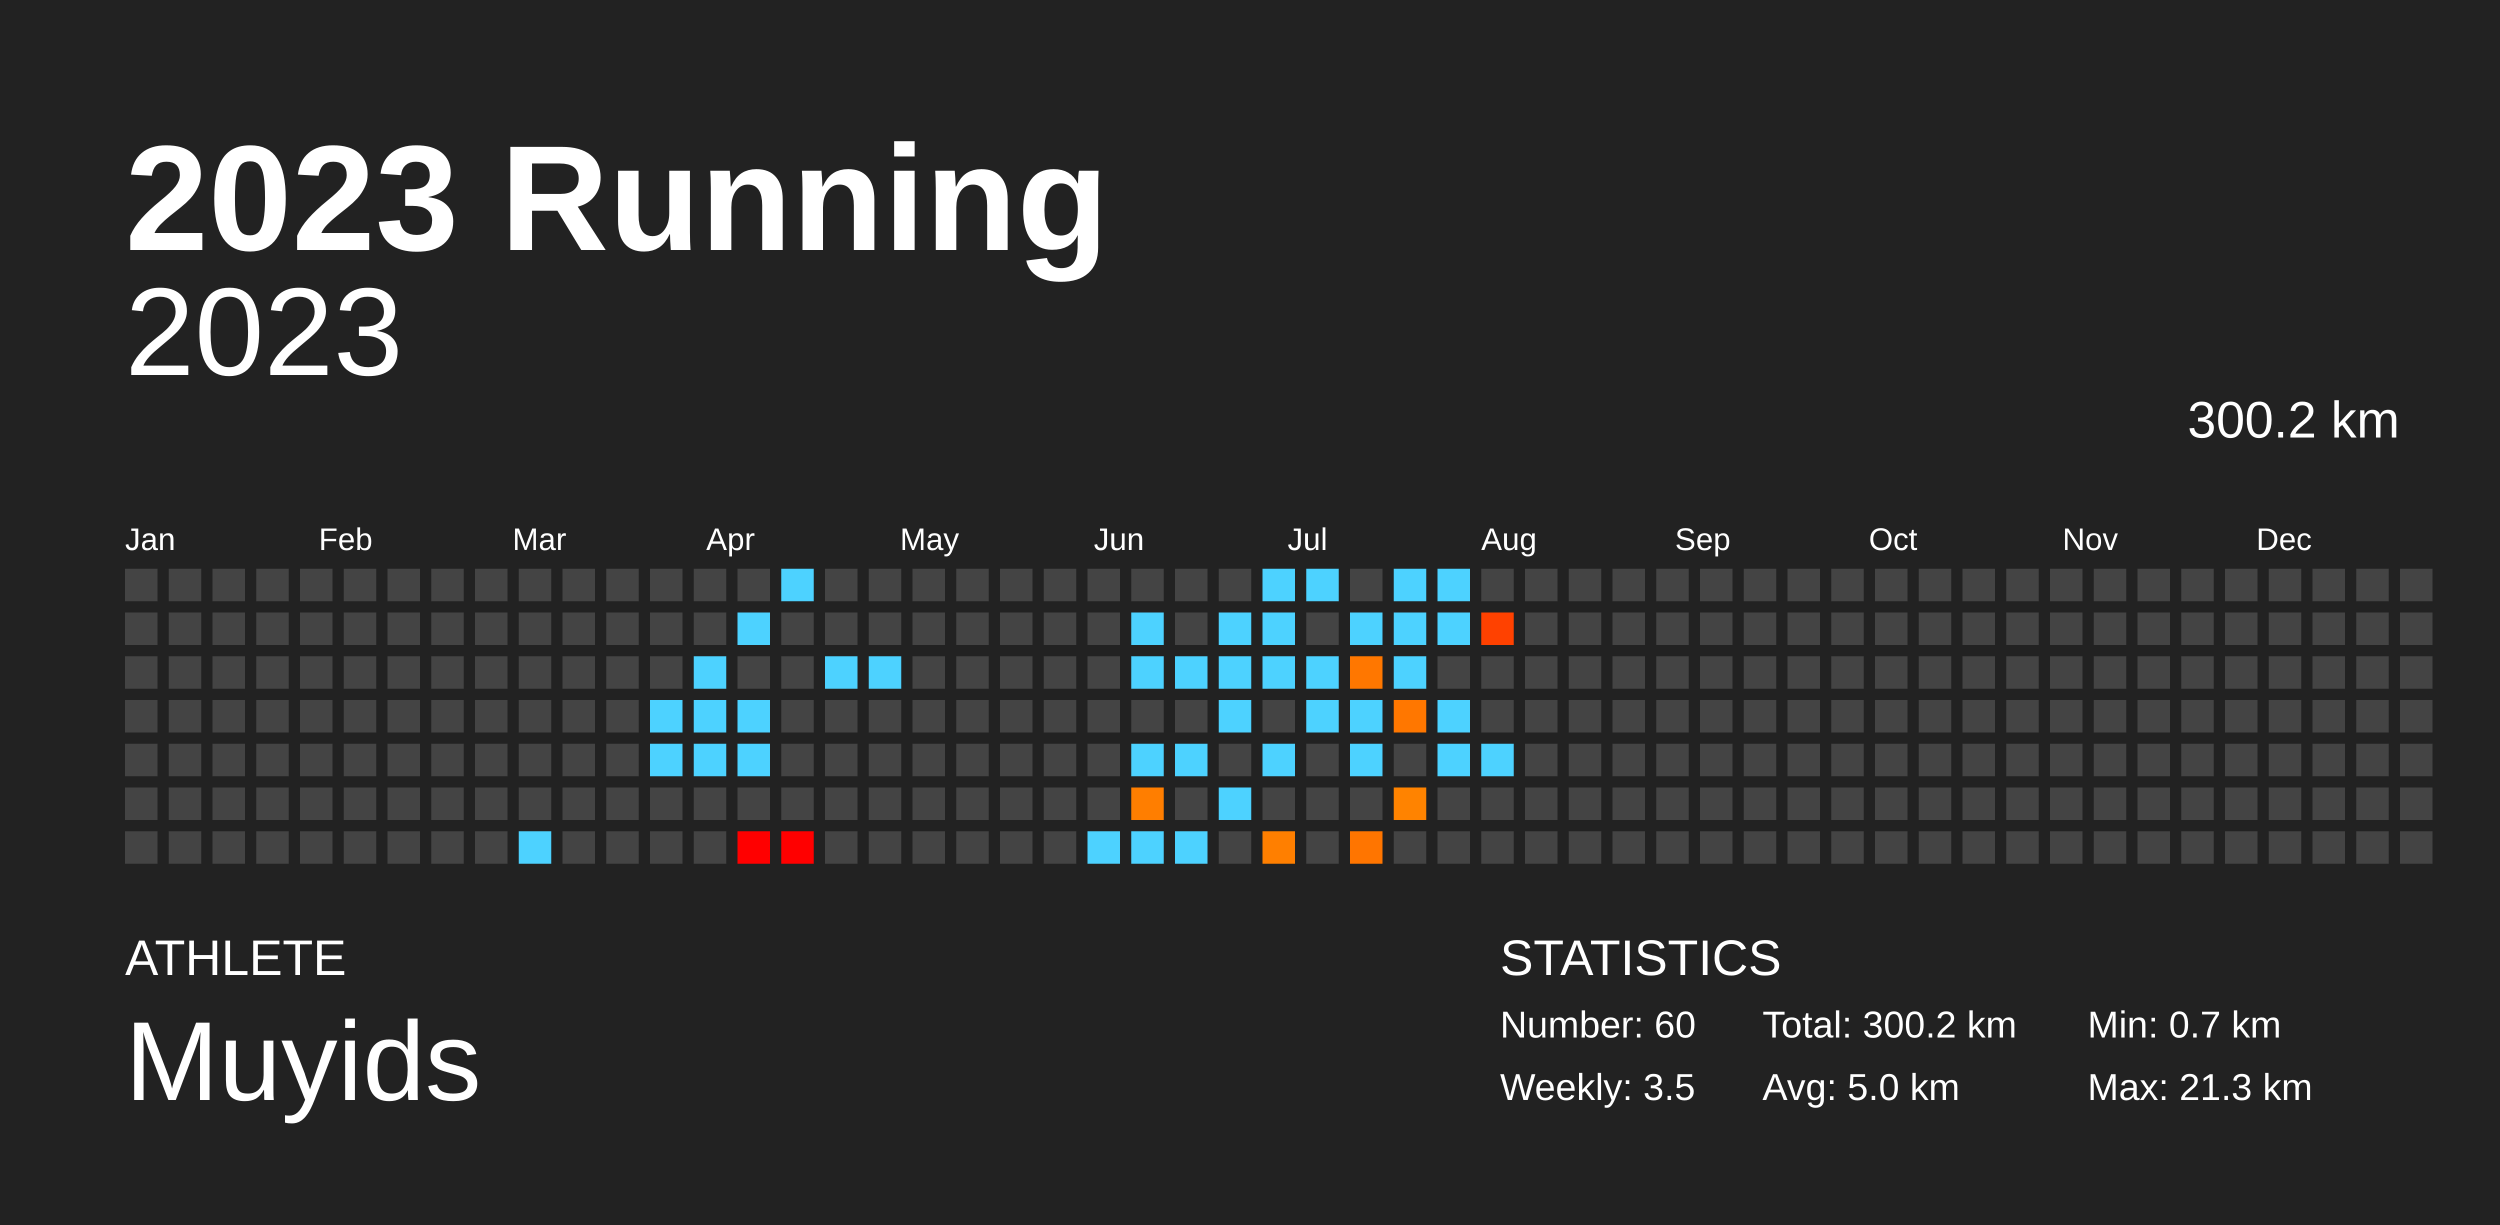
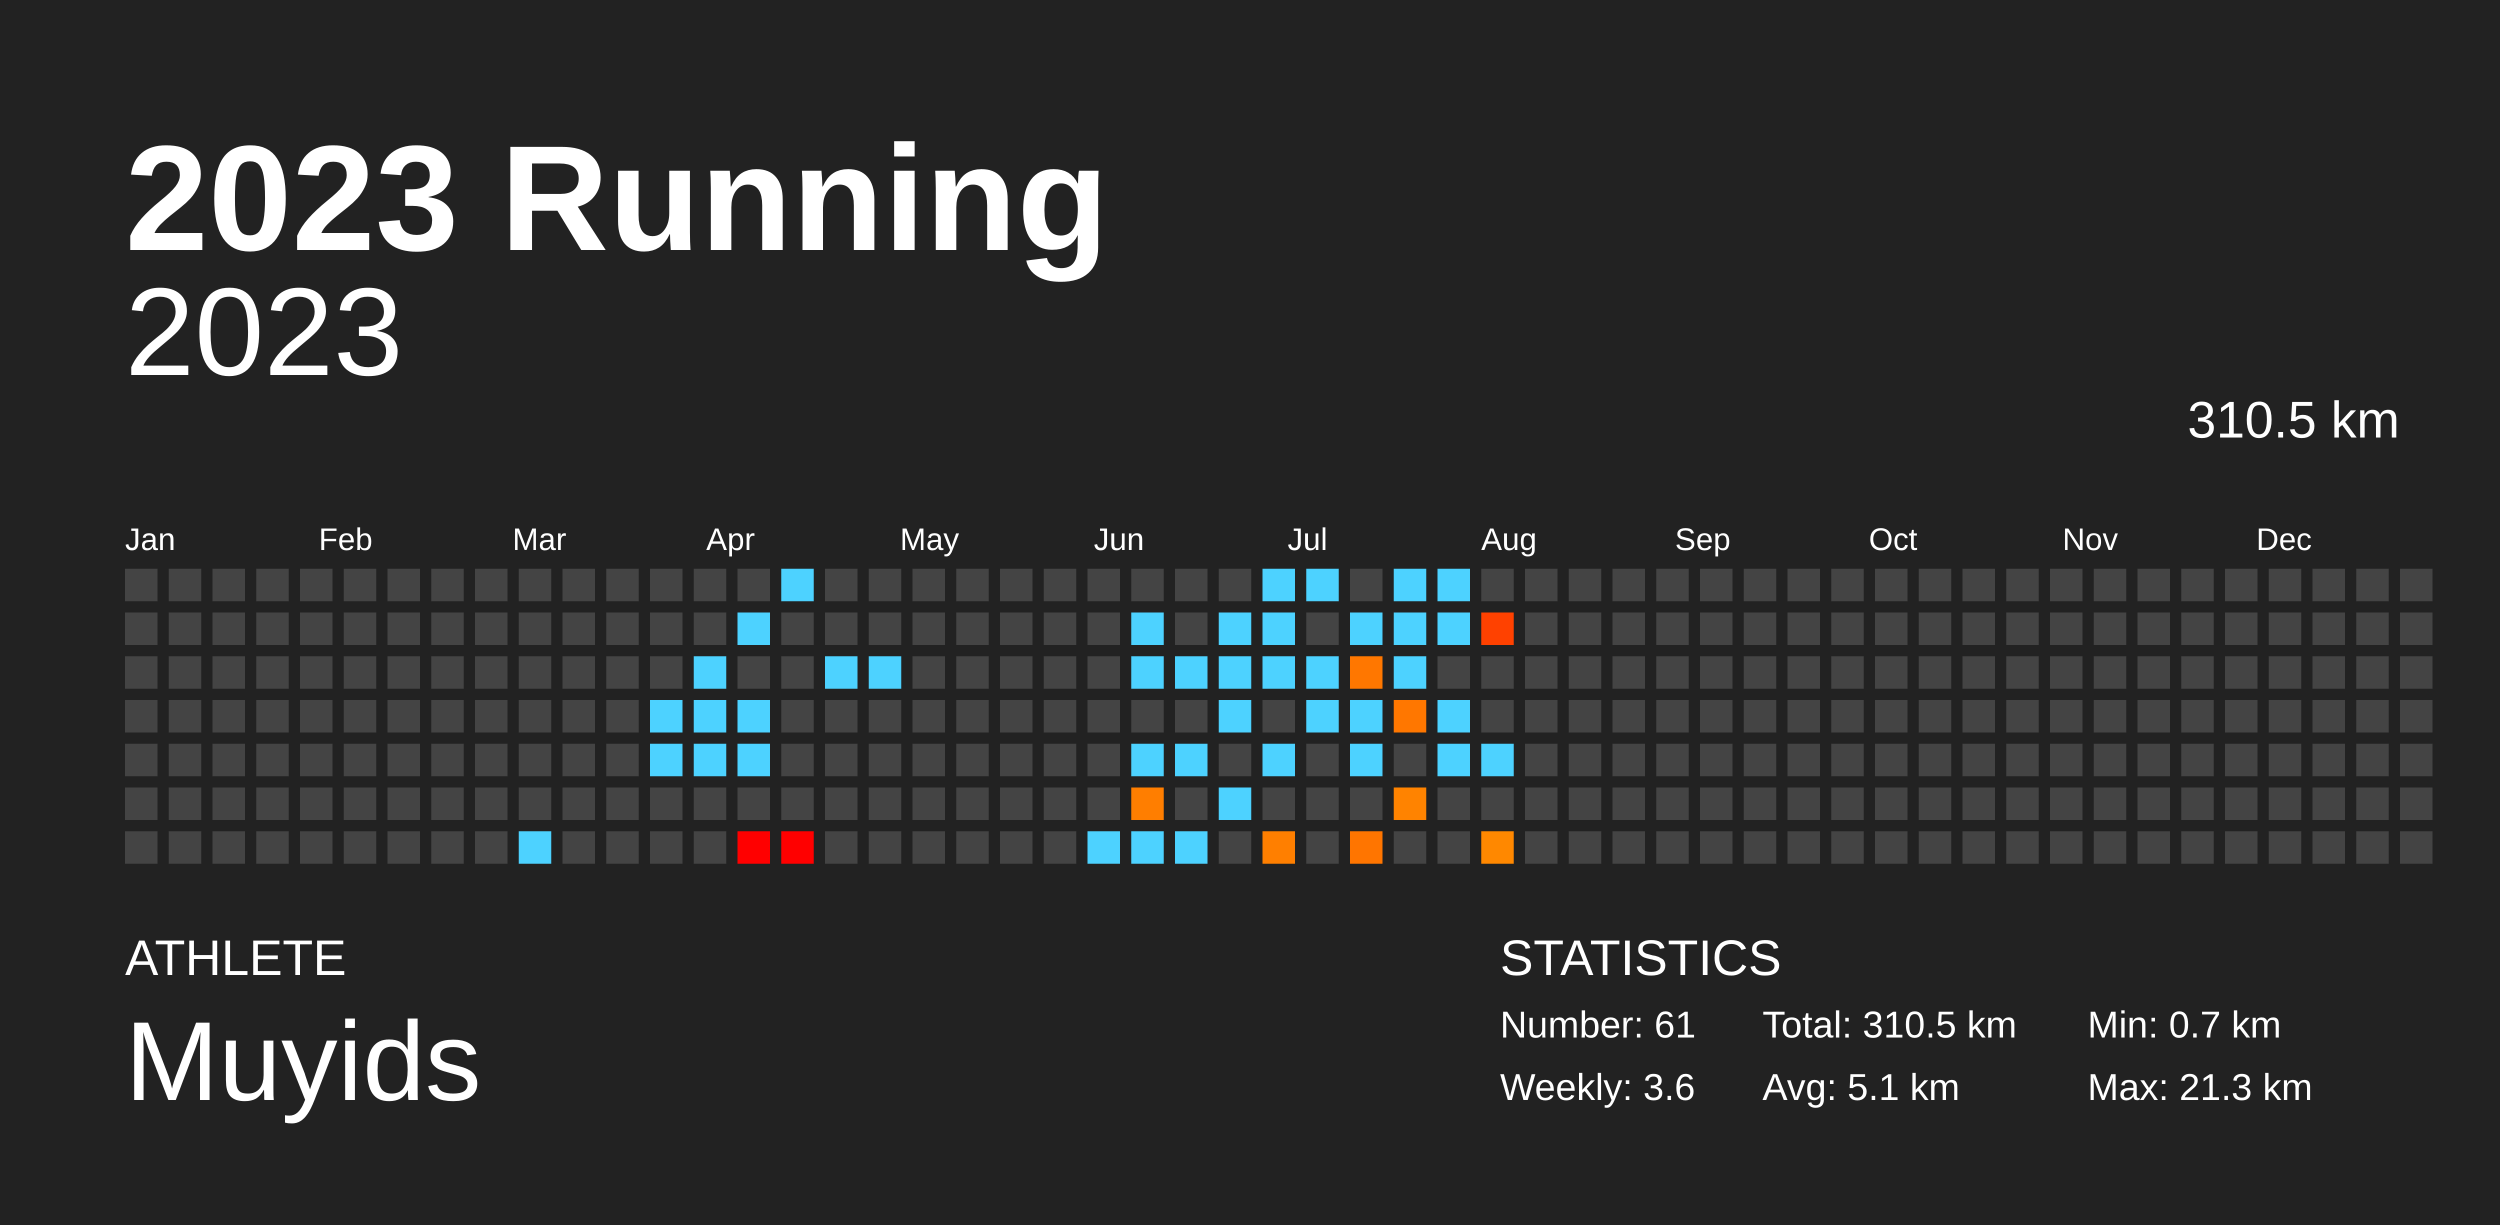
<svg xmlns="http://www.w3.org/2000/svg" baseProfile="full" height="98mm" version="1.1" viewBox="0,0,200,98" width="200mm">
  <defs />
  <rect fill="#222222" height="98" width="200" x="0" y="0" />
  <text fill="#FFFFFF" style="font-size:12px; font-family:Arial; font-weight:bold;" x="10" y="20">2023 Running</text>
  <text fill="#FFFFFF" style="font-size:4px; font-family:Arial" x="10" y="78">ATHLETE</text>
  <text fill="#FFFFFF" style="font-size:9px; font-family:Arial" x="10" y="88">Muyids</text>
  <text fill="#FFFFFF" style="font-size:4px; font-family:Arial" x="120" y="78">STATISTICS</text>
-   <text fill="#FFFFFF" style="font-size:3px; font-family:Arial" x="120" y="83">Number: 60</text>
-   <text fill="#FFFFFF" style="font-size:3px; font-family:Arial" x="120" y="88">Weekly: 3.5</text>
-   <text fill="#FFFFFF" style="font-size:3px; font-family:Arial" x="141" y="83">Total: 300.2 km</text>
-   <text fill="#FFFFFF" style="font-size:3px; font-family:Arial" x="141" y="88">Avg: 5.0 km</text>
+   <text fill="#FFFFFF" style="font-size:3px; font-family:Arial" x="120" y="83">Number: 61</text>
+   <text fill="#FFFFFF" style="font-size:3px; font-family:Arial" x="120" y="88">Weekly: 3.6</text>
+   <text fill="#FFFFFF" style="font-size:3px; font-family:Arial" x="141" y="83">Total: 310.5 km</text>
+   <text fill="#FFFFFF" style="font-size:3px; font-family:Arial" x="141" y="88">Avg: 5.1 km</text>
  <text fill="#FFFFFF" style="font-size:3px; font-family:Arial" x="167" y="83">Min: 0.7 km</text>
  <text fill="#FFFFFF" style="font-size:3px; font-family:Arial" x="167" y="88">Max: 21.3 km</text>
  <text alignment-baseline="hanging" fill="#FFFFFF" style="font-size:10.0px; font-family:Arial;" x="10" y="30">2023</text>
-   <text alignment-baseline="hanging" fill="#FFFFFF" style="font-size:4.125px; font-family:Arial;" x="175" y="35">300.2 km</text>
+   <text alignment-baseline="hanging" fill="#FFFFFF" style="font-size:4.125px; font-family:Arial;" x="175" y="35">310.5 km</text>
  <text fill="#FFFFFF" style="font-size:2.5px; font-family:Arial" x="10.0" y="44">Jan</text>
  <text fill="#FFFFFF" style="font-size:2.5px; font-family:Arial" x="25.5" y="44">Feb</text>
  <text fill="#FFFFFF" style="font-size:2.5px; font-family:Arial" x="41.0" y="44">Mar</text>
  <text fill="#FFFFFF" style="font-size:2.5px; font-family:Arial" x="56.5" y="44">Apr</text>
  <text fill="#FFFFFF" style="font-size:2.5px; font-family:Arial" x="72.0" y="44">May</text>
  <text fill="#FFFFFF" style="font-size:2.5px; font-family:Arial" x="87.5" y="44">Jun</text>
  <text fill="#FFFFFF" style="font-size:2.5px; font-family:Arial" x="103.0" y="44">Jul</text>
  <text fill="#FFFFFF" style="font-size:2.5px; font-family:Arial" x="118.5" y="44">Aug</text>
  <text fill="#FFFFFF" style="font-size:2.5px; font-family:Arial" x="134.0" y="44">Sep</text>
  <text fill="#FFFFFF" style="font-size:2.5px; font-family:Arial" x="149.5" y="44">Oct</text>
  <text fill="#FFFFFF" style="font-size:2.5px; font-family:Arial" x="165.0" y="44">Nov</text>
  <text fill="#FFFFFF" style="font-size:2.5px; font-family:Arial" x="180.5" y="44">Dec</text>
  <rect fill="#444444" height="2.6" width="2.6" x="10.0" y="45.5" />
  <rect fill="#444444" height="2.6" width="2.6" x="10.0" y="49.0" />
  <rect fill="#444444" height="2.6" width="2.6" x="10.0" y="52.5" />
  <rect fill="#444444" height="2.6" width="2.6" x="10.0" y="56.0" />
  <rect fill="#444444" height="2.6" width="2.6" x="10.0" y="59.5" />
  <rect fill="#444444" height="2.6" width="2.6" x="10.0" y="63.0" />
  <rect fill="#444444" height="2.6" width="2.6" x="10.0" y="66.5" />
  <rect fill="#444444" height="2.6" width="2.6" x="13.5" y="45.5" />
  <rect fill="#444444" height="2.6" width="2.6" x="13.5" y="49.0" />
  <rect fill="#444444" height="2.6" width="2.6" x="13.5" y="52.5" />
  <rect fill="#444444" height="2.6" width="2.6" x="13.5" y="56.0" />
  <rect fill="#444444" height="2.6" width="2.6" x="13.5" y="59.5" />
  <rect fill="#444444" height="2.6" width="2.6" x="13.5" y="63.0" />
  <rect fill="#444444" height="2.6" width="2.6" x="13.5" y="66.5" />
  <rect fill="#444444" height="2.6" width="2.6" x="17.0" y="45.5" />
  <rect fill="#444444" height="2.6" width="2.6" x="17.0" y="49.0" />
  <rect fill="#444444" height="2.6" width="2.6" x="17.0" y="52.5" />
  <rect fill="#444444" height="2.6" width="2.6" x="17.0" y="56.0" />
  <rect fill="#444444" height="2.6" width="2.6" x="17.0" y="59.5" />
  <rect fill="#444444" height="2.6" width="2.6" x="17.0" y="63.0" />
  <rect fill="#444444" height="2.6" width="2.6" x="17.0" y="66.5" />
  <rect fill="#444444" height="2.6" width="2.6" x="20.5" y="45.5" />
  <rect fill="#444444" height="2.6" width="2.6" x="20.5" y="49.0" />
  <rect fill="#444444" height="2.6" width="2.6" x="20.5" y="52.5" />
  <rect fill="#444444" height="2.6" width="2.6" x="20.5" y="56.0" />
  <rect fill="#444444" height="2.6" width="2.6" x="20.5" y="59.5" />
  <rect fill="#444444" height="2.6" width="2.6" x="20.5" y="63.0" />
  <rect fill="#444444" height="2.6" width="2.6" x="20.5" y="66.5" />
  <rect fill="#444444" height="2.6" width="2.6" x="24.0" y="45.5" />
  <rect fill="#444444" height="2.6" width="2.6" x="24.0" y="49.0" />
  <rect fill="#444444" height="2.6" width="2.6" x="24.0" y="52.5" />
  <rect fill="#444444" height="2.6" width="2.6" x="24.0" y="56.0" />
  <rect fill="#444444" height="2.6" width="2.6" x="24.0" y="59.5" />
  <rect fill="#444444" height="2.6" width="2.6" x="24.0" y="63.0" />
  <rect fill="#444444" height="2.6" width="2.6" x="24.0" y="66.5" />
  <rect fill="#444444" height="2.6" width="2.6" x="27.5" y="45.5" />
  <rect fill="#444444" height="2.6" width="2.6" x="27.5" y="49.0" />
  <rect fill="#444444" height="2.6" width="2.6" x="27.5" y="52.5" />
  <rect fill="#444444" height="2.6" width="2.6" x="27.5" y="56.0" />
  <rect fill="#444444" height="2.6" width="2.6" x="27.5" y="59.5" />
  <rect fill="#444444" height="2.6" width="2.6" x="27.5" y="63.0" />
  <rect fill="#444444" height="2.6" width="2.6" x="27.5" y="66.5" />
  <rect fill="#444444" height="2.6" width="2.6" x="31.0" y="45.5" />
  <rect fill="#444444" height="2.6" width="2.6" x="31.0" y="49.0" />
  <rect fill="#444444" height="2.6" width="2.6" x="31.0" y="52.5" />
  <rect fill="#444444" height="2.6" width="2.6" x="31.0" y="56.0" />
  <rect fill="#444444" height="2.6" width="2.6" x="31.0" y="59.5" />
  <rect fill="#444444" height="2.6" width="2.6" x="31.0" y="63.0" />
  <rect fill="#444444" height="2.6" width="2.6" x="31.0" y="66.5" />
  <rect fill="#444444" height="2.6" width="2.6" x="34.5" y="45.5" />
  <rect fill="#444444" height="2.6" width="2.6" x="34.5" y="49.0" />
  <rect fill="#444444" height="2.6" width="2.6" x="34.5" y="52.5" />
  <rect fill="#444444" height="2.6" width="2.6" x="34.5" y="56.0" />
  <rect fill="#444444" height="2.6" width="2.6" x="34.5" y="59.5" />
  <rect fill="#444444" height="2.6" width="2.6" x="34.5" y="63.0" />
  <rect fill="#444444" height="2.6" width="2.6" x="34.5" y="66.5" />
  <rect fill="#444444" height="2.6" width="2.6" x="38.0" y="45.5" />
  <rect fill="#444444" height="2.6" width="2.6" x="38.0" y="49.0" />
  <rect fill="#444444" height="2.6" width="2.6" x="38.0" y="52.5" />
  <rect fill="#444444" height="2.6" width="2.6" x="38.0" y="56.0" />
  <rect fill="#444444" height="2.6" width="2.6" x="38.0" y="59.5" />
  <rect fill="#444444" height="2.6" width="2.6" x="38.0" y="63.0" />
  <rect fill="#444444" height="2.6" width="2.6" x="38.0" y="66.5" />
  <rect fill="#444444" height="2.6" width="2.6" x="41.5" y="45.5" />
  <rect fill="#444444" height="2.6" width="2.6" x="41.5" y="49.0" />
  <rect fill="#444444" height="2.6" width="2.6" x="41.5" y="52.5" />
  <rect fill="#444444" height="2.6" width="2.6" x="41.5" y="56.0" />
  <rect fill="#444444" height="2.6" width="2.6" x="41.5" y="59.5" />
  <rect fill="#444444" height="2.6" width="2.6" x="41.5" y="63.0" />
  <rect fill="#4dd2ff" height="2.6" width="2.6" x="41.5" y="66.5" />
  <rect fill="#444444" height="2.6" width="2.6" x="45.0" y="45.5" />
  <rect fill="#444444" height="2.6" width="2.6" x="45.0" y="49.0" />
  <rect fill="#444444" height="2.6" width="2.6" x="45.0" y="52.5" />
  <rect fill="#444444" height="2.6" width="2.6" x="45.0" y="56.0" />
  <rect fill="#444444" height="2.6" width="2.6" x="45.0" y="59.5" />
  <rect fill="#444444" height="2.6" width="2.6" x="45.0" y="63.0" />
  <rect fill="#444444" height="2.6" width="2.6" x="45.0" y="66.5" />
  <rect fill="#444444" height="2.6" width="2.6" x="48.5" y="45.5" />
  <rect fill="#444444" height="2.6" width="2.6" x="48.5" y="49.0" />
  <rect fill="#444444" height="2.6" width="2.6" x="48.5" y="52.5" />
  <rect fill="#444444" height="2.6" width="2.6" x="48.5" y="56.0" />
  <rect fill="#444444" height="2.6" width="2.6" x="48.5" y="59.5" />
  <rect fill="#444444" height="2.6" width="2.6" x="48.5" y="63.0" />
  <rect fill="#444444" height="2.6" width="2.6" x="48.5" y="66.5" />
  <rect fill="#444444" height="2.6" width="2.6" x="52.0" y="45.5" />
  <rect fill="#444444" height="2.6" width="2.6" x="52.0" y="49.0" />
  <rect fill="#444444" height="2.6" width="2.6" x="52.0" y="52.5" />
  <rect fill="#4dd2ff" height="2.6" width="2.6" x="52.0" y="56.0" />
  <rect fill="#4dd2ff" height="2.6" width="2.6" x="52.0" y="59.5" />
  <rect fill="#444444" height="2.6" width="2.6" x="52.0" y="63.0" />
  <rect fill="#444444" height="2.6" width="2.6" x="52.0" y="66.5" />
  <rect fill="#444444" height="2.6" width="2.6" x="55.5" y="45.5" />
  <rect fill="#444444" height="2.6" width="2.6" x="55.5" y="49.0" />
  <rect fill="#4dd2ff" height="2.6" width="2.6" x="55.5" y="52.5" />
  <rect fill="#4dd2ff" height="2.6" width="2.6" x="55.5" y="56.0" />
  <rect fill="#4dd2ff" height="2.6" width="2.6" x="55.5" y="59.5" />
  <rect fill="#444444" height="2.6" width="2.6" x="55.5" y="63.0" />
  <rect fill="#444444" height="2.6" width="2.6" x="55.5" y="66.5" />
  <rect fill="#444444" height="2.6" width="2.6" x="59.0" y="45.5" />
  <rect fill="#4dd2ff" height="2.6" width="2.6" x="59.0" y="49.0" />
  <rect fill="#444444" height="2.6" width="2.6" x="59.0" y="52.5" />
  <rect fill="#4dd2ff" height="2.6" width="2.6" x="59.0" y="56.0" />
  <rect fill="#4dd2ff" height="2.6" width="2.6" x="59.0" y="59.5" />
  <rect fill="#444444" height="2.6" width="2.6" x="59.0" y="63.0" />
  <rect fill="red" height="2.6" width="2.6" x="59.0" y="66.5" />
  <rect fill="#4dd2ff" height="2.6" width="2.6" x="62.5" y="45.5" />
  <rect fill="#444444" height="2.6" width="2.6" x="62.5" y="49.0" />
  <rect fill="#444444" height="2.6" width="2.6" x="62.5" y="52.5" />
  <rect fill="#444444" height="2.6" width="2.6" x="62.5" y="56.0" />
  <rect fill="#444444" height="2.6" width="2.6" x="62.5" y="59.5" />
  <rect fill="#444444" height="2.6" width="2.6" x="62.5" y="63.0" />
  <rect fill="red" height="2.6" width="2.6" x="62.5" y="66.5" />
  <rect fill="#444444" height="2.6" width="2.6" x="66.0" y="45.5" />
  <rect fill="#444444" height="2.6" width="2.6" x="66.0" y="49.0" />
  <rect fill="#4dd2ff" height="2.6" width="2.6" x="66.0" y="52.5" />
  <rect fill="#444444" height="2.6" width="2.6" x="66.0" y="56.0" />
  <rect fill="#444444" height="2.6" width="2.6" x="66.0" y="59.5" />
  <rect fill="#444444" height="2.6" width="2.6" x="66.0" y="63.0" />
  <rect fill="#444444" height="2.6" width="2.6" x="66.0" y="66.5" />
  <rect fill="#444444" height="2.6" width="2.6" x="69.5" y="45.5" />
  <rect fill="#444444" height="2.6" width="2.6" x="69.5" y="49.0" />
  <rect fill="#4dd2ff" height="2.6" width="2.6" x="69.5" y="52.5" />
  <rect fill="#444444" height="2.6" width="2.6" x="69.5" y="56.0" />
  <rect fill="#444444" height="2.6" width="2.6" x="69.5" y="59.5" />
  <rect fill="#444444" height="2.6" width="2.6" x="69.5" y="63.0" />
  <rect fill="#444444" height="2.6" width="2.6" x="69.5" y="66.5" />
  <rect fill="#444444" height="2.6" width="2.6" x="73.0" y="45.5" />
  <rect fill="#444444" height="2.6" width="2.6" x="73.0" y="49.0" />
  <rect fill="#444444" height="2.6" width="2.6" x="73.0" y="52.5" />
  <rect fill="#444444" height="2.6" width="2.6" x="73.0" y="56.0" />
  <rect fill="#444444" height="2.6" width="2.6" x="73.0" y="59.5" />
  <rect fill="#444444" height="2.6" width="2.6" x="73.0" y="63.0" />
  <rect fill="#444444" height="2.6" width="2.6" x="73.0" y="66.5" />
  <rect fill="#444444" height="2.6" width="2.6" x="76.5" y="45.5" />
  <rect fill="#444444" height="2.6" width="2.6" x="76.5" y="49.0" />
  <rect fill="#444444" height="2.6" width="2.6" x="76.5" y="52.5" />
  <rect fill="#444444" height="2.6" width="2.6" x="76.5" y="56.0" />
  <rect fill="#444444" height="2.6" width="2.6" x="76.5" y="59.5" />
  <rect fill="#444444" height="2.6" width="2.6" x="76.5" y="63.0" />
  <rect fill="#444444" height="2.6" width="2.6" x="76.5" y="66.5" />
  <rect fill="#444444" height="2.6" width="2.6" x="80.0" y="45.5" />
  <rect fill="#444444" height="2.6" width="2.6" x="80.0" y="49.0" />
  <rect fill="#444444" height="2.6" width="2.6" x="80.0" y="52.5" />
  <rect fill="#444444" height="2.6" width="2.6" x="80.0" y="56.0" />
  <rect fill="#444444" height="2.6" width="2.6" x="80.0" y="59.5" />
  <rect fill="#444444" height="2.6" width="2.6" x="80.0" y="63.0" />
  <rect fill="#444444" height="2.6" width="2.6" x="80.0" y="66.5" />
  <rect fill="#444444" height="2.6" width="2.6" x="83.5" y="45.5" />
  <rect fill="#444444" height="2.6" width="2.6" x="83.5" y="49.0" />
  <rect fill="#444444" height="2.6" width="2.6" x="83.5" y="52.5" />
  <rect fill="#444444" height="2.6" width="2.6" x="83.5" y="56.0" />
  <rect fill="#444444" height="2.6" width="2.6" x="83.5" y="59.5" />
  <rect fill="#444444" height="2.6" width="2.6" x="83.5" y="63.0" />
  <rect fill="#444444" height="2.6" width="2.6" x="83.5" y="66.5" />
  <rect fill="#444444" height="2.6" width="2.6" x="87.0" y="45.5" />
  <rect fill="#444444" height="2.6" width="2.6" x="87.0" y="49.0" />
  <rect fill="#444444" height="2.6" width="2.6" x="87.0" y="52.5" />
  <rect fill="#444444" height="2.6" width="2.6" x="87.0" y="56.0" />
  <rect fill="#444444" height="2.6" width="2.6" x="87.0" y="59.5" />
  <rect fill="#444444" height="2.6" width="2.6" x="87.0" y="63.0" />
  <rect fill="#4dd2ff" height="2.6" width="2.6" x="87.0" y="66.5" />
  <rect fill="#444444" height="2.6" width="2.6" x="90.5" y="45.5" />
  <rect fill="#4dd2ff" height="2.6" width="2.6" x="90.5" y="49.0" />
  <rect fill="#4dd2ff" height="2.6" width="2.6" x="90.5" y="52.5" />
  <rect fill="#444444" height="2.6" width="2.6" x="90.5" y="56.0" />
  <rect fill="#4dd2ff" height="2.6" width="2.6" x="90.5" y="59.5" />
  <rect fill="#ff7e00" height="2.6" width="2.6" x="90.5" y="63.0" />
  <rect fill="#4dd2ff" height="2.6" width="2.6" x="90.5" y="66.5" />
  <rect fill="#444444" height="2.6" width="2.6" x="94.0" y="45.5" />
  <rect fill="#444444" height="2.6" width="2.6" x="94.0" y="49.0" />
  <rect fill="#4dd2ff" height="2.6" width="2.6" x="94.0" y="52.5" />
  <rect fill="#444444" height="2.6" width="2.6" x="94.0" y="56.0" />
  <rect fill="#4dd2ff" height="2.6" width="2.6" x="94.0" y="59.5" />
  <rect fill="#444444" height="2.6" width="2.6" x="94.0" y="63.0" />
  <rect fill="#4dd2ff" height="2.6" width="2.6" x="94.0" y="66.5" />
  <rect fill="#444444" height="2.6" width="2.6" x="97.5" y="45.5" />
  <rect fill="#4dd2ff" height="2.6" width="2.6" x="97.5" y="49.0" />
  <rect fill="#4dd2ff" height="2.6" width="2.6" x="97.5" y="52.5" />
  <rect fill="#4dd2ff" height="2.6" width="2.6" x="97.5" y="56.0" />
  <rect fill="#444444" height="2.6" width="2.6" x="97.5" y="59.5" />
  <rect fill="#4dd2ff" height="2.6" width="2.6" x="97.5" y="63.0" />
  <rect fill="#444444" height="2.6" width="2.6" x="97.5" y="66.5" />
  <rect fill="#4dd2ff" height="2.6" width="2.6" x="101.0" y="45.5" />
  <rect fill="#4dd2ff" height="2.6" width="2.6" x="101.0" y="49.0" />
  <rect fill="#4dd2ff" height="2.6" width="2.6" x="101.0" y="52.5" />
  <rect fill="#444444" height="2.6" width="2.6" x="101.0" y="56.0" />
  <rect fill="#4dd2ff" height="2.6" width="2.6" x="101.0" y="59.5" />
  <rect fill="#444444" height="2.6" width="2.6" x="101.0" y="63.0" />
  <rect fill="#ff7f00" height="2.6" width="2.6" x="101.0" y="66.5" />
  <rect fill="#4dd2ff" height="2.6" width="2.6" x="104.5" y="45.5" />
  <rect fill="#444444" height="2.6" width="2.6" x="104.5" y="49.0" />
  <rect fill="#4dd2ff" height="2.6" width="2.6" x="104.5" y="52.5" />
  <rect fill="#4dd2ff" height="2.6" width="2.6" x="104.5" y="56.0" />
  <rect fill="#444444" height="2.6" width="2.6" x="104.5" y="59.5" />
  <rect fill="#444444" height="2.6" width="2.6" x="104.5" y="63.0" />
  <rect fill="#444444" height="2.6" width="2.6" x="104.5" y="66.5" />
  <rect fill="#444444" height="2.6" width="2.6" x="108.0" y="45.5" />
  <rect fill="#4dd2ff" height="2.6" width="2.6" x="108.0" y="49.0" />
  <rect fill="#ff7700" height="2.6" width="2.6" x="108.0" y="52.5" />
  <rect fill="#4dd2ff" height="2.6" width="2.6" x="108.0" y="56.0" />
  <rect fill="#4dd2ff" height="2.6" width="2.6" x="108.0" y="59.5" />
  <rect fill="#444444" height="2.6" width="2.6" x="108.0" y="63.0" />
  <rect fill="#ff7500" height="2.6" width="2.6" x="108.0" y="66.5" />
  <rect fill="#4dd2ff" height="2.6" width="2.6" x="111.5" y="45.5" />
  <rect fill="#4dd2ff" height="2.6" width="2.6" x="111.5" y="49.0" />
  <rect fill="#4dd2ff" height="2.6" width="2.6" x="111.5" y="52.5" />
  <rect fill="#ff7700" height="2.6" width="2.6" x="111.5" y="56.0" />
  <rect fill="#444444" height="2.6" width="2.6" x="111.5" y="59.5" />
  <rect fill="#ff8300" height="2.6" width="2.6" x="111.5" y="63.0" />
  <rect fill="#444444" height="2.6" width="2.6" x="111.5" y="66.5" />
  <rect fill="#4dd2ff" height="2.6" width="2.6" x="115.0" y="45.5" />
  <rect fill="#4dd2ff" height="2.6" width="2.6" x="115.0" y="49.0" />
  <rect fill="#444444" height="2.6" width="2.6" x="115.0" y="52.5" />
  <rect fill="#4dd2ff" height="2.6" width="2.6" x="115.0" y="56.0" />
  <rect fill="#4dd2ff" height="2.6" width="2.6" x="115.0" y="59.5" />
  <rect fill="#444444" height="2.6" width="2.6" x="115.0" y="63.0" />
  <rect fill="#444444" height="2.6" width="2.6" x="115.0" y="66.5" />
  <rect fill="#444444" height="2.6" width="2.6" x="118.5" y="45.5" />
  <rect fill="#ff4100" height="2.6" width="2.6" x="118.5" y="49.0" />
  <rect fill="#444444" height="2.6" width="2.6" x="118.5" y="52.5" />
  <rect fill="#444444" height="2.6" width="2.6" x="118.5" y="56.0" />
  <rect fill="#4dd2ff" height="2.6" width="2.6" x="118.5" y="59.5" />
  <rect fill="#444444" height="2.6" width="2.6" x="118.5" y="63.0" />
-   <rect fill="#444444" height="2.6" width="2.6" x="118.5" y="66.5" />
+   <rect fill="#ff8800" height="2.6" width="2.6" x="118.5" y="66.5" />
  <rect fill="#444444" height="2.6" width="2.6" x="122.0" y="45.5" />
  <rect fill="#444444" height="2.6" width="2.6" x="122.0" y="49.0" />
  <rect fill="#444444" height="2.6" width="2.6" x="122.0" y="52.5" />
  <rect fill="#444444" height="2.6" width="2.6" x="122.0" y="56.0" />
  <rect fill="#444444" height="2.6" width="2.6" x="122.0" y="59.5" />
  <rect fill="#444444" height="2.6" width="2.6" x="122.0" y="63.0" />
  <rect fill="#444444" height="2.6" width="2.6" x="122.0" y="66.5" />
  <rect fill="#444444" height="2.6" width="2.6" x="125.5" y="45.5" />
  <rect fill="#444444" height="2.6" width="2.6" x="125.5" y="49.0" />
  <rect fill="#444444" height="2.6" width="2.6" x="125.5" y="52.5" />
  <rect fill="#444444" height="2.6" width="2.6" x="125.5" y="56.0" />
  <rect fill="#444444" height="2.6" width="2.6" x="125.5" y="59.5" />
  <rect fill="#444444" height="2.6" width="2.6" x="125.5" y="63.0" />
  <rect fill="#444444" height="2.6" width="2.6" x="125.5" y="66.5" />
  <rect fill="#444444" height="2.6" width="2.6" x="129.0" y="45.5" />
  <rect fill="#444444" height="2.6" width="2.6" x="129.0" y="49.0" />
  <rect fill="#444444" height="2.6" width="2.6" x="129.0" y="52.5" />
  <rect fill="#444444" height="2.6" width="2.6" x="129.0" y="56.0" />
  <rect fill="#444444" height="2.6" width="2.6" x="129.0" y="59.5" />
  <rect fill="#444444" height="2.6" width="2.6" x="129.0" y="63.0" />
  <rect fill="#444444" height="2.6" width="2.6" x="129.0" y="66.5" />
  <rect fill="#444444" height="2.6" width="2.6" x="132.5" y="45.5" />
  <rect fill="#444444" height="2.6" width="2.6" x="132.5" y="49.0" />
  <rect fill="#444444" height="2.6" width="2.6" x="132.5" y="52.5" />
  <rect fill="#444444" height="2.6" width="2.6" x="132.5" y="56.0" />
  <rect fill="#444444" height="2.6" width="2.6" x="132.5" y="59.5" />
  <rect fill="#444444" height="2.6" width="2.6" x="132.5" y="63.0" />
  <rect fill="#444444" height="2.6" width="2.6" x="132.5" y="66.5" />
  <rect fill="#444444" height="2.6" width="2.6" x="136.0" y="45.5" />
  <rect fill="#444444" height="2.6" width="2.6" x="136.0" y="49.0" />
  <rect fill="#444444" height="2.6" width="2.6" x="136.0" y="52.5" />
  <rect fill="#444444" height="2.6" width="2.6" x="136.0" y="56.0" />
  <rect fill="#444444" height="2.6" width="2.6" x="136.0" y="59.5" />
  <rect fill="#444444" height="2.6" width="2.6" x="136.0" y="63.0" />
  <rect fill="#444444" height="2.6" width="2.6" x="136.0" y="66.5" />
  <rect fill="#444444" height="2.6" width="2.6" x="139.5" y="45.5" />
  <rect fill="#444444" height="2.6" width="2.6" x="139.5" y="49.0" />
  <rect fill="#444444" height="2.6" width="2.6" x="139.5" y="52.5" />
  <rect fill="#444444" height="2.6" width="2.6" x="139.5" y="56.0" />
  <rect fill="#444444" height="2.6" width="2.6" x="139.5" y="59.5" />
  <rect fill="#444444" height="2.6" width="2.6" x="139.5" y="63.0" />
  <rect fill="#444444" height="2.6" width="2.6" x="139.5" y="66.5" />
  <rect fill="#444444" height="2.6" width="2.6" x="143.0" y="45.5" />
  <rect fill="#444444" height="2.6" width="2.6" x="143.0" y="49.0" />
  <rect fill="#444444" height="2.6" width="2.6" x="143.0" y="52.5" />
  <rect fill="#444444" height="2.6" width="2.6" x="143.0" y="56.0" />
  <rect fill="#444444" height="2.6" width="2.6" x="143.0" y="59.5" />
  <rect fill="#444444" height="2.6" width="2.6" x="143.0" y="63.0" />
  <rect fill="#444444" height="2.6" width="2.6" x="143.0" y="66.5" />
  <rect fill="#444444" height="2.6" width="2.6" x="146.5" y="45.5" />
  <rect fill="#444444" height="2.6" width="2.6" x="146.5" y="49.0" />
  <rect fill="#444444" height="2.6" width="2.6" x="146.5" y="52.5" />
  <rect fill="#444444" height="2.6" width="2.6" x="146.5" y="56.0" />
  <rect fill="#444444" height="2.6" width="2.6" x="146.5" y="59.5" />
  <rect fill="#444444" height="2.6" width="2.6" x="146.5" y="63.0" />
  <rect fill="#444444" height="2.6" width="2.6" x="146.5" y="66.5" />
  <rect fill="#444444" height="2.6" width="2.6" x="150.0" y="45.5" />
  <rect fill="#444444" height="2.6" width="2.6" x="150.0" y="49.0" />
  <rect fill="#444444" height="2.6" width="2.6" x="150.0" y="52.5" />
  <rect fill="#444444" height="2.6" width="2.6" x="150.0" y="56.0" />
  <rect fill="#444444" height="2.6" width="2.6" x="150.0" y="59.5" />
  <rect fill="#444444" height="2.6" width="2.6" x="150.0" y="63.0" />
  <rect fill="#444444" height="2.6" width="2.6" x="150.0" y="66.5" />
  <rect fill="#444444" height="2.6" width="2.6" x="153.5" y="45.5" />
  <rect fill="#444444" height="2.6" width="2.6" x="153.5" y="49.0" />
  <rect fill="#444444" height="2.6" width="2.6" x="153.5" y="52.5" />
  <rect fill="#444444" height="2.6" width="2.6" x="153.5" y="56.0" />
  <rect fill="#444444" height="2.6" width="2.6" x="153.5" y="59.5" />
  <rect fill="#444444" height="2.6" width="2.6" x="153.5" y="63.0" />
  <rect fill="#444444" height="2.6" width="2.6" x="153.5" y="66.5" />
  <rect fill="#444444" height="2.6" width="2.6" x="157.0" y="45.5" />
  <rect fill="#444444" height="2.6" width="2.6" x="157.0" y="49.0" />
  <rect fill="#444444" height="2.6" width="2.6" x="157.0" y="52.5" />
  <rect fill="#444444" height="2.6" width="2.6" x="157.0" y="56.0" />
  <rect fill="#444444" height="2.6" width="2.6" x="157.0" y="59.5" />
  <rect fill="#444444" height="2.6" width="2.6" x="157.0" y="63.0" />
  <rect fill="#444444" height="2.6" width="2.6" x="157.0" y="66.5" />
  <rect fill="#444444" height="2.6" width="2.6" x="160.5" y="45.5" />
  <rect fill="#444444" height="2.6" width="2.6" x="160.5" y="49.0" />
  <rect fill="#444444" height="2.6" width="2.6" x="160.5" y="52.5" />
  <rect fill="#444444" height="2.6" width="2.6" x="160.5" y="56.0" />
  <rect fill="#444444" height="2.6" width="2.6" x="160.5" y="59.5" />
  <rect fill="#444444" height="2.6" width="2.6" x="160.5" y="63.0" />
  <rect fill="#444444" height="2.6" width="2.6" x="160.5" y="66.5" />
  <rect fill="#444444" height="2.6" width="2.6" x="164.0" y="45.5" />
  <rect fill="#444444" height="2.6" width="2.6" x="164.0" y="49.0" />
  <rect fill="#444444" height="2.6" width="2.6" x="164.0" y="52.5" />
  <rect fill="#444444" height="2.6" width="2.6" x="164.0" y="56.0" />
  <rect fill="#444444" height="2.6" width="2.6" x="164.0" y="59.5" />
  <rect fill="#444444" height="2.6" width="2.6" x="164.0" y="63.0" />
  <rect fill="#444444" height="2.6" width="2.6" x="164.0" y="66.5" />
  <rect fill="#444444" height="2.6" width="2.6" x="167.5" y="45.5" />
  <rect fill="#444444" height="2.6" width="2.6" x="167.5" y="49.0" />
  <rect fill="#444444" height="2.6" width="2.6" x="167.5" y="52.5" />
  <rect fill="#444444" height="2.6" width="2.6" x="167.5" y="56.0" />
  <rect fill="#444444" height="2.6" width="2.6" x="167.5" y="59.5" />
  <rect fill="#444444" height="2.6" width="2.6" x="167.5" y="63.0" />
  <rect fill="#444444" height="2.6" width="2.6" x="167.5" y="66.5" />
  <rect fill="#444444" height="2.6" width="2.6" x="171.0" y="45.5" />
  <rect fill="#444444" height="2.6" width="2.6" x="171.0" y="49.0" />
  <rect fill="#444444" height="2.6" width="2.6" x="171.0" y="52.5" />
  <rect fill="#444444" height="2.6" width="2.6" x="171.0" y="56.0" />
  <rect fill="#444444" height="2.6" width="2.6" x="171.0" y="59.5" />
  <rect fill="#444444" height="2.6" width="2.6" x="171.0" y="63.0" />
  <rect fill="#444444" height="2.6" width="2.6" x="171.0" y="66.5" />
  <rect fill="#444444" height="2.6" width="2.6" x="174.5" y="45.5" />
  <rect fill="#444444" height="2.6" width="2.6" x="174.5" y="49.0" />
  <rect fill="#444444" height="2.6" width="2.6" x="174.5" y="52.5" />
  <rect fill="#444444" height="2.6" width="2.6" x="174.5" y="56.0" />
  <rect fill="#444444" height="2.6" width="2.6" x="174.5" y="59.5" />
  <rect fill="#444444" height="2.6" width="2.6" x="174.5" y="63.0" />
  <rect fill="#444444" height="2.6" width="2.6" x="174.5" y="66.5" />
  <rect fill="#444444" height="2.6" width="2.6" x="178.0" y="45.5" />
  <rect fill="#444444" height="2.6" width="2.6" x="178.0" y="49.0" />
  <rect fill="#444444" height="2.6" width="2.6" x="178.0" y="52.5" />
  <rect fill="#444444" height="2.6" width="2.6" x="178.0" y="56.0" />
  <rect fill="#444444" height="2.6" width="2.6" x="178.0" y="59.5" />
  <rect fill="#444444" height="2.6" width="2.6" x="178.0" y="63.0" />
  <rect fill="#444444" height="2.6" width="2.6" x="178.0" y="66.5" />
  <rect fill="#444444" height="2.6" width="2.6" x="181.5" y="45.5" />
  <rect fill="#444444" height="2.6" width="2.6" x="181.5" y="49.0" />
  <rect fill="#444444" height="2.6" width="2.6" x="181.5" y="52.5" />
  <rect fill="#444444" height="2.6" width="2.6" x="181.5" y="56.0" />
  <rect fill="#444444" height="2.6" width="2.6" x="181.5" y="59.5" />
  <rect fill="#444444" height="2.6" width="2.6" x="181.5" y="63.0" />
  <rect fill="#444444" height="2.6" width="2.6" x="181.5" y="66.5" />
  <rect fill="#444444" height="2.6" width="2.6" x="185.0" y="45.5" />
  <rect fill="#444444" height="2.6" width="2.6" x="185.0" y="49.0" />
  <rect fill="#444444" height="2.6" width="2.6" x="185.0" y="52.5" />
  <rect fill="#444444" height="2.6" width="2.6" x="185.0" y="56.0" />
  <rect fill="#444444" height="2.6" width="2.6" x="185.0" y="59.5" />
  <rect fill="#444444" height="2.6" width="2.6" x="185.0" y="63.0" />
  <rect fill="#444444" height="2.6" width="2.6" x="185.0" y="66.5" />
  <rect fill="#444444" height="2.6" width="2.6" x="188.5" y="45.5" />
  <rect fill="#444444" height="2.6" width="2.6" x="188.5" y="49.0" />
  <rect fill="#444444" height="2.6" width="2.6" x="188.5" y="52.5" />
  <rect fill="#444444" height="2.6" width="2.6" x="188.5" y="56.0" />
  <rect fill="#444444" height="2.6" width="2.6" x="188.5" y="59.5" />
  <rect fill="#444444" height="2.6" width="2.6" x="188.5" y="63.0" />
  <rect fill="#444444" height="2.6" width="2.6" x="188.5" y="66.5" />
  <rect fill="#444444" height="2.6" width="2.6" x="192.0" y="45.5" />
  <rect fill="#444444" height="2.6" width="2.6" x="192.0" y="49.0" />
  <rect fill="#444444" height="2.6" width="2.6" x="192.0" y="52.5" />
  <rect fill="#444444" height="2.6" width="2.6" x="192.0" y="56.0" />
  <rect fill="#444444" height="2.6" width="2.6" x="192.0" y="59.5" />
  <rect fill="#444444" height="2.6" width="2.6" x="192.0" y="63.0" />
  <rect fill="#444444" height="2.6" width="2.6" x="192.0" y="66.5" />
</svg>
